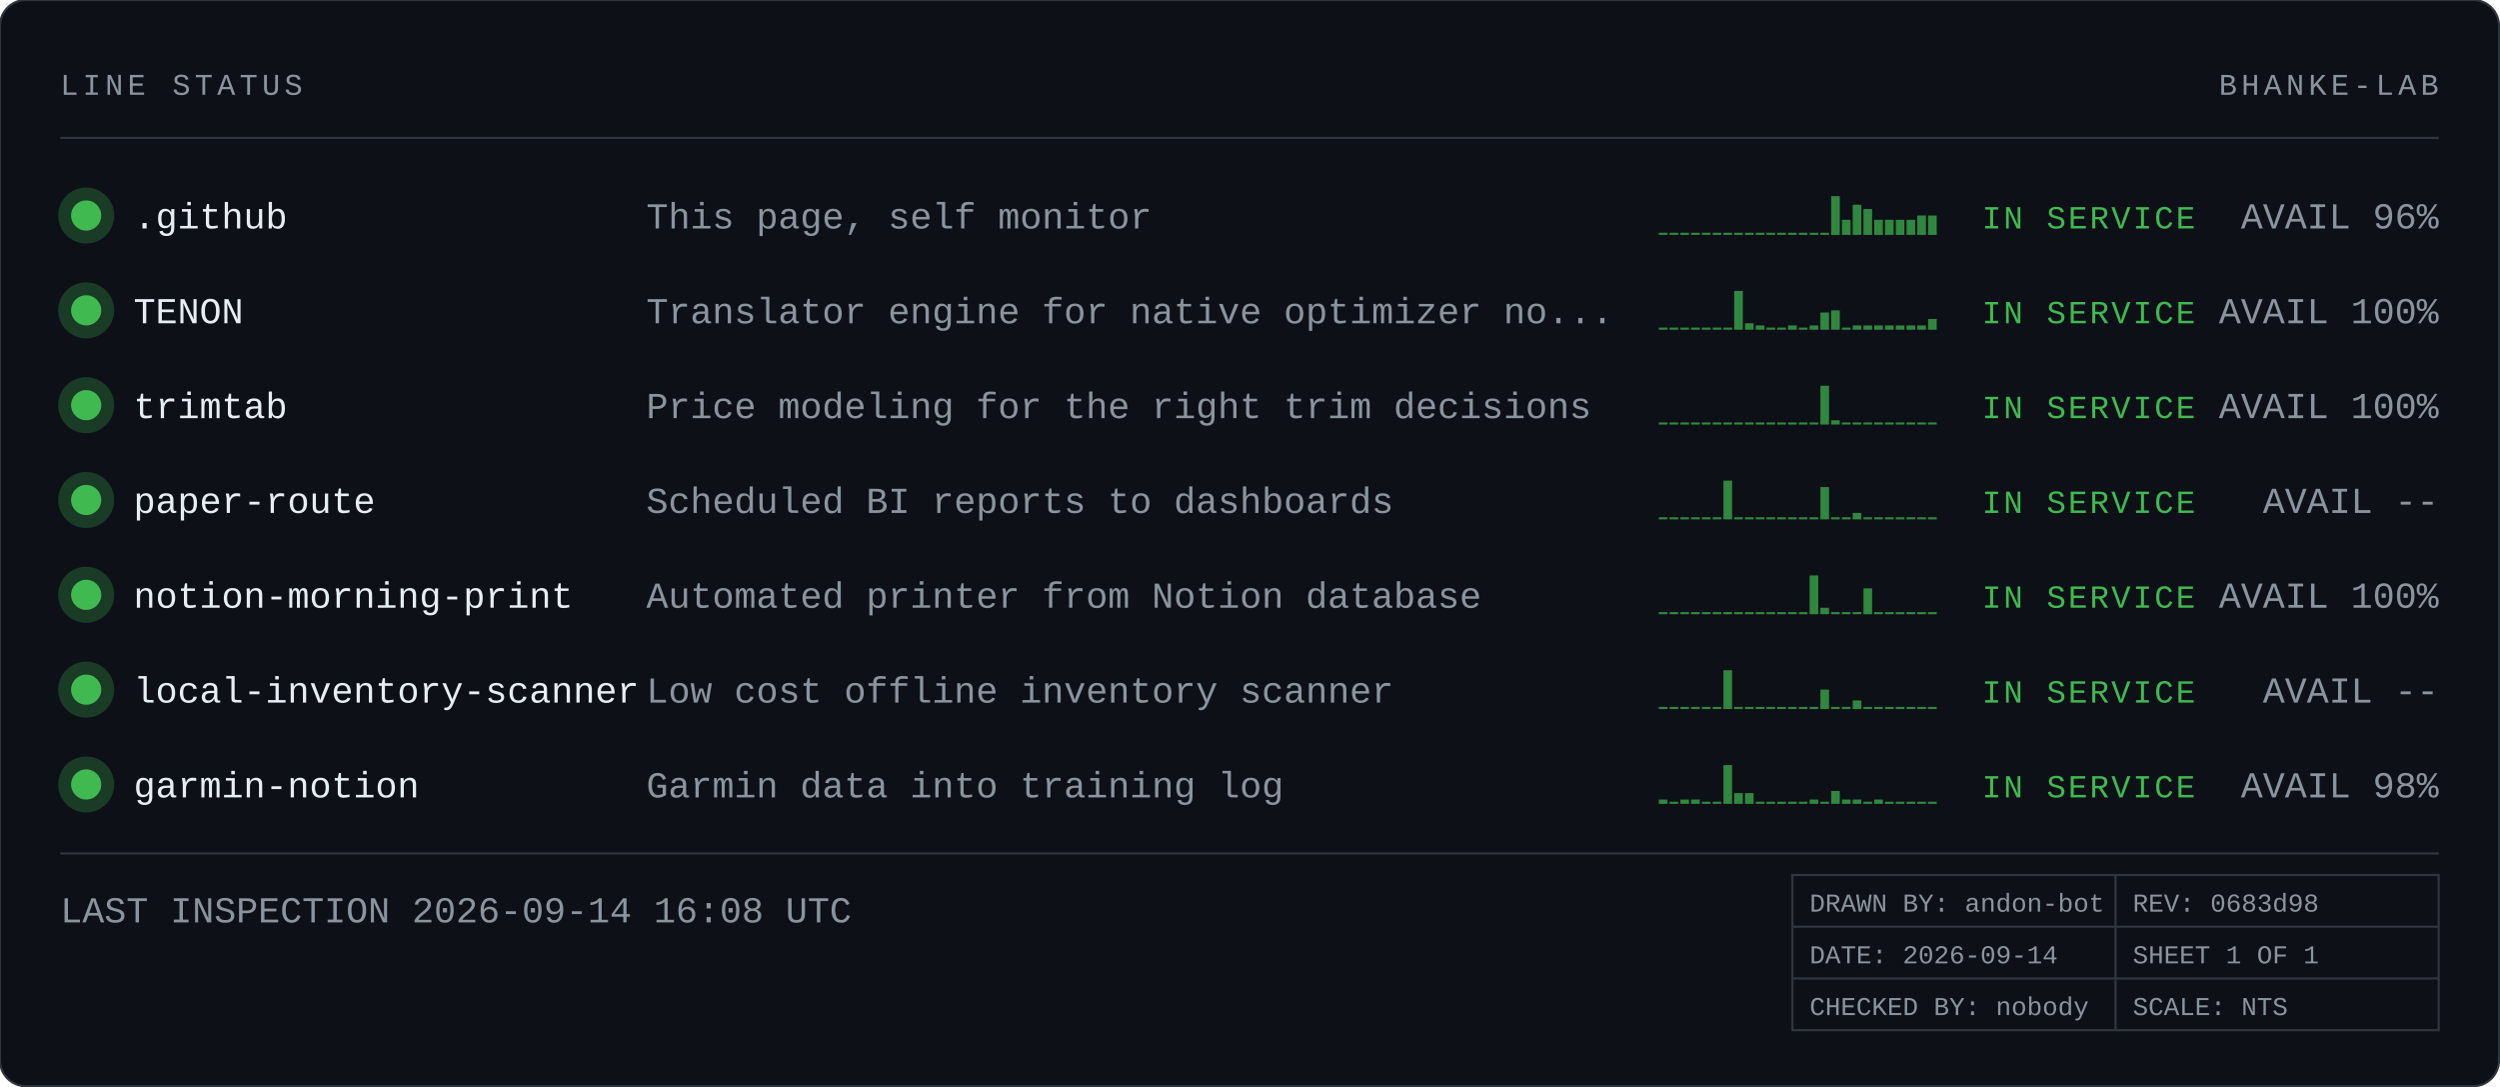
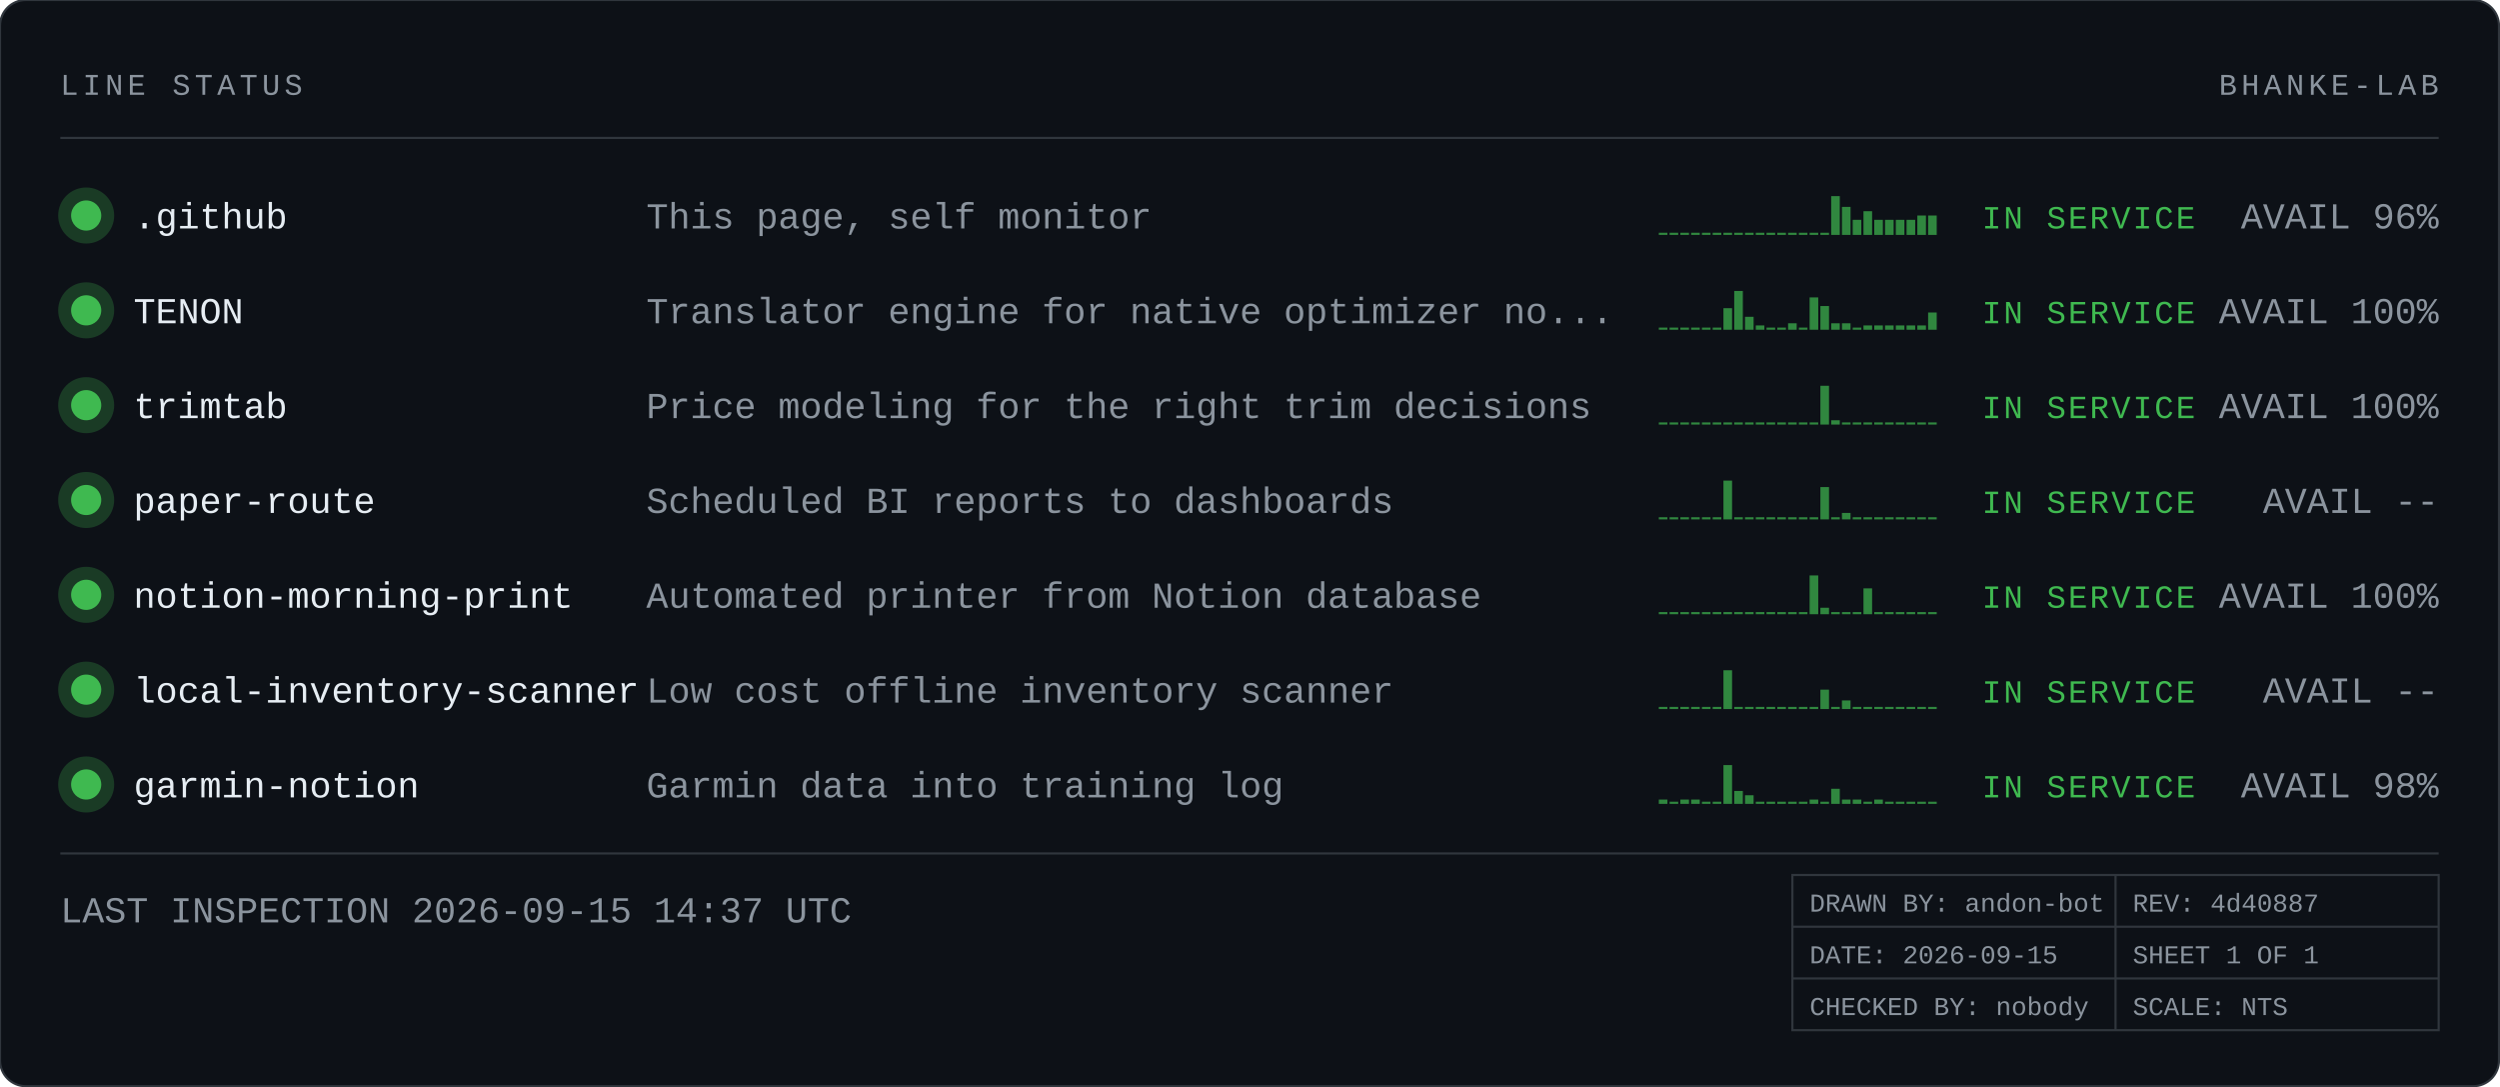
<svg xmlns="http://www.w3.org/2000/svg" width="1160" height="504" viewBox="0 0 1160 504" role="img" aria-label="Andon board">
  <style>
text { font-family: Consolas, 'Courier New', monospace; font-size: 17px; }
.hd { fill: #8b949e; font-size: 14px; letter-spacing: 2px; }
.name { fill: #e6edf3; }
.dim { fill: #8b949e; }
.st { font-size: 15px; letter-spacing: 1px; }
.tb { fill: #8b949e; font-size: 12px; }
</style>
  <rect x="0" y="0" width="1160" height="504" rx="12" fill="#0d1117" stroke="#30363d" />
  <text x="28" y="44" class="hd">LINE STATUS</text>
  <text x="1132" y="44" class="hd" text-anchor="end">BHANKE-LAB</text>
  <line x1="28" y1="64" x2="1132" y2="64" stroke="#30363d" />
  <circle cx="40" cy="100" r="13" fill="#3fb950" opacity="0.25" />
  <circle cx="40" cy="100" r="7" fill="#3fb950" />
  <text x="62" y="106" class="name">.github</text>
  <text x="300" y="106" class="dim">This page, self monitor</text>
  <rect x="770" y="108" width="4" height="1" fill="#3fb950" opacity="0.7" />
  <rect x="775" y="108" width="4" height="1" fill="#3fb950" opacity="0.7" />
  <rect x="780" y="108" width="4" height="1" fill="#3fb950" opacity="0.7" />
  <rect x="785" y="108" width="4" height="1" fill="#3fb950" opacity="0.7" />
  <rect x="790" y="108" width="4" height="1" fill="#3fb950" opacity="0.7" />
  <rect x="795" y="108" width="4" height="1" fill="#3fb950" opacity="0.7" />
  <rect x="800" y="108" width="4" height="1" fill="#3fb950" opacity="0.7" />
  <rect x="805" y="108" width="4" height="1" fill="#3fb950" opacity="0.7" />
  <rect x="810" y="108" width="4" height="1" fill="#3fb950" opacity="0.7" />
  <rect x="815" y="108" width="4" height="1" fill="#3fb950" opacity="0.7" />
  <rect x="820" y="108" width="4" height="1" fill="#3fb950" opacity="0.7" />
  <rect x="825" y="108" width="4" height="1" fill="#3fb950" opacity="0.7" />
  <rect x="830" y="108" width="4" height="1" fill="#3fb950" opacity="0.7" />
  <rect x="835" y="108" width="4" height="1" fill="#3fb950" opacity="0.7" />
  <rect x="840" y="108" width="4" height="1" fill="#3fb950" opacity="0.7" />
  <rect x="845" y="108" width="4" height="1" fill="#3fb950" opacity="0.7" />
  <rect x="850" y="91" width="4" height="18" fill="#3fb950" opacity="0.7" />
-   <rect x="855" y="102" width="4" height="7" fill="#3fb950" opacity="0.7" />
-   <rect x="860" y="95" width="4" height="14" fill="#3fb950" opacity="0.7" />
-   <rect x="865" y="97" width="4" height="12" fill="#3fb950" opacity="0.7" />
+   <rect x="855" y="96" width="4" height="13" fill="#3fb950" opacity="0.7" />
+   <rect x="860" y="102" width="4" height="7" fill="#3fb950" opacity="0.7" />
+   <rect x="865" y="98" width="4" height="11" fill="#3fb950" opacity="0.7" />
  <rect x="870" y="102" width="4" height="7" fill="#3fb950" opacity="0.7" />
  <rect x="875" y="102" width="4" height="7" fill="#3fb950" opacity="0.7" />
  <rect x="880" y="102" width="4" height="7" fill="#3fb950" opacity="0.7" />
  <rect x="885" y="102" width="4" height="7" fill="#3fb950" opacity="0.7" />
  <rect x="890" y="100" width="4" height="9" fill="#3fb950" opacity="0.7" />
  <rect x="895" y="100" width="4" height="9" fill="#3fb950" opacity="0.7" />
  <text x="920" y="106" class="st" fill="#3fb950">IN SERVICE</text>
  <text x="1132" y="106" class="dim" text-anchor="end">AVAIL 96%</text>
  <circle cx="40" cy="144" r="13" fill="#3fb950" opacity="0.25" />
  <circle cx="40" cy="144" r="7" fill="#3fb950" />
  <text x="62" y="150" class="name">TENON</text>
  <text x="300" y="150" class="dim">Translator engine for native optimizer no...</text>
  <rect x="770" y="152" width="4" height="1" fill="#3fb950" opacity="0.7" />
  <rect x="775" y="152" width="4" height="1" fill="#3fb950" opacity="0.7" />
  <rect x="780" y="152" width="4" height="1" fill="#3fb950" opacity="0.7" />
  <rect x="785" y="152" width="4" height="1" fill="#3fb950" opacity="0.7" />
  <rect x="790" y="152" width="4" height="1" fill="#3fb950" opacity="0.7" />
  <rect x="795" y="152" width="4" height="1" fill="#3fb950" opacity="0.7" />
-   <rect x="800" y="152" width="4" height="1" fill="#3fb950" opacity="0.7" />
+   <rect x="800" y="143" width="4" height="10" fill="#3fb950" opacity="0.7" />
  <rect x="805" y="135" width="4" height="18" fill="#3fb950" opacity="0.7" />
-   <rect x="810" y="150" width="4" height="3" fill="#3fb950" opacity="0.7" />
+   <rect x="810" y="147" width="4" height="6" fill="#3fb950" opacity="0.7" />
  <rect x="815" y="151" width="4" height="2" fill="#3fb950" opacity="0.7" />
  <rect x="820" y="152" width="4" height="1" fill="#3fb950" opacity="0.7" />
  <rect x="825" y="152" width="4" height="1" fill="#3fb950" opacity="0.7" />
-   <rect x="830" y="151" width="4" height="2" fill="#3fb950" opacity="0.7" />
+   <rect x="830" y="150" width="4" height="3" fill="#3fb950" opacity="0.7" />
  <rect x="835" y="152" width="4" height="1" fill="#3fb950" opacity="0.7" />
-   <rect x="840" y="151" width="4" height="2" fill="#3fb950" opacity="0.7" />
-   <rect x="845" y="145" width="4" height="8" fill="#3fb950" opacity="0.7" />
-   <rect x="850" y="144" width="4" height="9" fill="#3fb950" opacity="0.7" />
-   <rect x="855" y="152" width="4" height="1" fill="#3fb950" opacity="0.7" />
-   <rect x="860" y="151" width="4" height="2" fill="#3fb950" opacity="0.7" />
+   <rect x="840" y="138" width="4" height="15" fill="#3fb950" opacity="0.7" />
+   <rect x="845" y="142" width="4" height="11" fill="#3fb950" opacity="0.7" />
+   <rect x="850" y="150" width="4" height="3" fill="#3fb950" opacity="0.7" />
+   <rect x="855" y="150" width="4" height="3" fill="#3fb950" opacity="0.7" />
+   <rect x="860" y="152" width="4" height="1" fill="#3fb950" opacity="0.7" />
  <rect x="865" y="151" width="4" height="2" fill="#3fb950" opacity="0.7" />
  <rect x="870" y="151" width="4" height="2" fill="#3fb950" opacity="0.7" />
  <rect x="875" y="151" width="4" height="2" fill="#3fb950" opacity="0.7" />
  <rect x="880" y="151" width="4" height="2" fill="#3fb950" opacity="0.7" />
  <rect x="885" y="151" width="4" height="2" fill="#3fb950" opacity="0.7" />
  <rect x="890" y="151" width="4" height="2" fill="#3fb950" opacity="0.7" />
-   <rect x="895" y="148" width="4" height="5" fill="#3fb950" opacity="0.7" />
+   <rect x="895" y="145" width="4" height="8" fill="#3fb950" opacity="0.7" />
  <text x="920" y="150" class="st" fill="#3fb950">IN SERVICE</text>
  <text x="1132" y="150" class="dim" text-anchor="end">AVAIL 100%</text>
  <circle cx="40" cy="188" r="13" fill="#3fb950" opacity="0.25" />
  <circle cx="40" cy="188" r="7" fill="#3fb950" />
  <text x="62" y="194" class="name">trimtab</text>
  <text x="300" y="194" class="dim">Price modeling for the right trim decisions</text>
  <rect x="770" y="196" width="4" height="1" fill="#3fb950" opacity="0.7" />
  <rect x="775" y="196" width="4" height="1" fill="#3fb950" opacity="0.7" />
  <rect x="780" y="196" width="4" height="1" fill="#3fb950" opacity="0.7" />
  <rect x="785" y="196" width="4" height="1" fill="#3fb950" opacity="0.7" />
  <rect x="790" y="196" width="4" height="1" fill="#3fb950" opacity="0.7" />
  <rect x="795" y="196" width="4" height="1" fill="#3fb950" opacity="0.7" />
  <rect x="800" y="196" width="4" height="1" fill="#3fb950" opacity="0.7" />
  <rect x="805" y="196" width="4" height="1" fill="#3fb950" opacity="0.7" />
  <rect x="810" y="196" width="4" height="1" fill="#3fb950" opacity="0.7" />
  <rect x="815" y="196" width="4" height="1" fill="#3fb950" opacity="0.7" />
  <rect x="820" y="196" width="4" height="1" fill="#3fb950" opacity="0.7" />
  <rect x="825" y="196" width="4" height="1" fill="#3fb950" opacity="0.7" />
  <rect x="830" y="196" width="4" height="1" fill="#3fb950" opacity="0.7" />
  <rect x="835" y="196" width="4" height="1" fill="#3fb950" opacity="0.7" />
  <rect x="840" y="196" width="4" height="1" fill="#3fb950" opacity="0.7" />
  <rect x="845" y="179" width="4" height="18" fill="#3fb950" opacity="0.7" />
  <rect x="850" y="195" width="4" height="2" fill="#3fb950" opacity="0.7" />
  <rect x="855" y="196" width="4" height="1" fill="#3fb950" opacity="0.7" />
  <rect x="860" y="196" width="4" height="1" fill="#3fb950" opacity="0.7" />
  <rect x="865" y="196" width="4" height="1" fill="#3fb950" opacity="0.7" />
  <rect x="870" y="196" width="4" height="1" fill="#3fb950" opacity="0.7" />
  <rect x="875" y="196" width="4" height="1" fill="#3fb950" opacity="0.7" />
  <rect x="880" y="196" width="4" height="1" fill="#3fb950" opacity="0.7" />
  <rect x="885" y="196" width="4" height="1" fill="#3fb950" opacity="0.7" />
  <rect x="890" y="196" width="4" height="1" fill="#3fb950" opacity="0.7" />
  <rect x="895" y="196" width="4" height="1" fill="#3fb950" opacity="0.7" />
  <text x="920" y="194" class="st" fill="#3fb950">IN SERVICE</text>
  <text x="1132" y="194" class="dim" text-anchor="end">AVAIL 100%</text>
  <circle cx="40" cy="232" r="13" fill="#3fb950" opacity="0.25" />
  <circle cx="40" cy="232" r="7" fill="#3fb950" />
  <text x="62" y="238" class="name">paper-route</text>
  <text x="300" y="238" class="dim">Scheduled BI reports to dashboards</text>
  <rect x="770" y="240" width="4" height="1" fill="#3fb950" opacity="0.7" />
  <rect x="775" y="240" width="4" height="1" fill="#3fb950" opacity="0.7" />
  <rect x="780" y="240" width="4" height="1" fill="#3fb950" opacity="0.7" />
  <rect x="785" y="240" width="4" height="1" fill="#3fb950" opacity="0.7" />
  <rect x="790" y="240" width="4" height="1" fill="#3fb950" opacity="0.7" />
  <rect x="795" y="240" width="4" height="1" fill="#3fb950" opacity="0.7" />
  <rect x="800" y="223" width="4" height="18" fill="#3fb950" opacity="0.7" />
  <rect x="805" y="240" width="4" height="1" fill="#3fb950" opacity="0.7" />
  <rect x="810" y="240" width="4" height="1" fill="#3fb950" opacity="0.7" />
  <rect x="815" y="240" width="4" height="1" fill="#3fb950" opacity="0.7" />
  <rect x="820" y="240" width="4" height="1" fill="#3fb950" opacity="0.7" />
  <rect x="825" y="240" width="4" height="1" fill="#3fb950" opacity="0.7" />
  <rect x="830" y="240" width="4" height="1" fill="#3fb950" opacity="0.7" />
  <rect x="835" y="240" width="4" height="1" fill="#3fb950" opacity="0.7" />
  <rect x="840" y="240" width="4" height="1" fill="#3fb950" opacity="0.7" />
  <rect x="845" y="226" width="4" height="15" fill="#3fb950" opacity="0.7" />
  <rect x="850" y="240" width="4" height="1" fill="#3fb950" opacity="0.7" />
-   <rect x="855" y="240" width="4" height="1" fill="#3fb950" opacity="0.7" />
-   <rect x="860" y="238" width="4" height="3" fill="#3fb950" opacity="0.7" />
+   <rect x="855" y="238" width="4" height="3" fill="#3fb950" opacity="0.7" />
+   <rect x="860" y="240" width="4" height="1" fill="#3fb950" opacity="0.7" />
  <rect x="865" y="240" width="4" height="1" fill="#3fb950" opacity="0.7" />
  <rect x="870" y="240" width="4" height="1" fill="#3fb950" opacity="0.7" />
  <rect x="875" y="240" width="4" height="1" fill="#3fb950" opacity="0.7" />
  <rect x="880" y="240" width="4" height="1" fill="#3fb950" opacity="0.7" />
  <rect x="885" y="240" width="4" height="1" fill="#3fb950" opacity="0.7" />
  <rect x="890" y="240" width="4" height="1" fill="#3fb950" opacity="0.7" />
  <rect x="895" y="240" width="4" height="1" fill="#3fb950" opacity="0.7" />
  <text x="920" y="238" class="st" fill="#3fb950">IN SERVICE</text>
  <text x="1132" y="238" class="dim" text-anchor="end">AVAIL --</text>
  <circle cx="40" cy="276" r="13" fill="#3fb950" opacity="0.25" />
  <circle cx="40" cy="276" r="7" fill="#3fb950" />
  <text x="62" y="282" class="name">notion-morning-print</text>
  <text x="300" y="282" class="dim">Automated printer from Notion database</text>
  <rect x="770" y="284" width="4" height="1" fill="#3fb950" opacity="0.7" />
  <rect x="775" y="284" width="4" height="1" fill="#3fb950" opacity="0.7" />
  <rect x="780" y="284" width="4" height="1" fill="#3fb950" opacity="0.7" />
  <rect x="785" y="284" width="4" height="1" fill="#3fb950" opacity="0.7" />
  <rect x="790" y="284" width="4" height="1" fill="#3fb950" opacity="0.7" />
  <rect x="795" y="284" width="4" height="1" fill="#3fb950" opacity="0.7" />
  <rect x="800" y="284" width="4" height="1" fill="#3fb950" opacity="0.7" />
  <rect x="805" y="284" width="4" height="1" fill="#3fb950" opacity="0.7" />
  <rect x="810" y="284" width="4" height="1" fill="#3fb950" opacity="0.7" />
  <rect x="815" y="284" width="4" height="1" fill="#3fb950" opacity="0.7" />
  <rect x="820" y="284" width="4" height="1" fill="#3fb950" opacity="0.7" />
  <rect x="825" y="284" width="4" height="1" fill="#3fb950" opacity="0.7" />
  <rect x="830" y="284" width="4" height="1" fill="#3fb950" opacity="0.7" />
  <rect x="835" y="284" width="4" height="1" fill="#3fb950" opacity="0.7" />
  <rect x="840" y="267" width="4" height="18" fill="#3fb950" opacity="0.7" />
  <rect x="845" y="282" width="4" height="3" fill="#3fb950" opacity="0.7" />
  <rect x="850" y="284" width="4" height="1" fill="#3fb950" opacity="0.7" />
  <rect x="855" y="284" width="4" height="1" fill="#3fb950" opacity="0.7" />
  <rect x="860" y="284" width="4" height="1" fill="#3fb950" opacity="0.7" />
  <rect x="865" y="273" width="4" height="12" fill="#3fb950" opacity="0.7" />
  <rect x="870" y="284" width="4" height="1" fill="#3fb950" opacity="0.7" />
  <rect x="875" y="284" width="4" height="1" fill="#3fb950" opacity="0.7" />
  <rect x="880" y="284" width="4" height="1" fill="#3fb950" opacity="0.7" />
  <rect x="885" y="284" width="4" height="1" fill="#3fb950" opacity="0.7" />
  <rect x="890" y="284" width="4" height="1" fill="#3fb950" opacity="0.7" />
  <rect x="895" y="284" width="4" height="1" fill="#3fb950" opacity="0.7" />
  <text x="920" y="282" class="st" fill="#3fb950">IN SERVICE</text>
  <text x="1132" y="282" class="dim" text-anchor="end">AVAIL 100%</text>
  <circle cx="40" cy="320" r="13" fill="#3fb950" opacity="0.25" />
  <circle cx="40" cy="320" r="7" fill="#3fb950" />
  <text x="62" y="326" class="name">local-inventory-scanner</text>
  <text x="300" y="326" class="dim">Low cost offline inventory scanner</text>
  <rect x="770" y="328" width="4" height="1" fill="#3fb950" opacity="0.7" />
  <rect x="775" y="328" width="4" height="1" fill="#3fb950" opacity="0.7" />
  <rect x="780" y="328" width="4" height="1" fill="#3fb950" opacity="0.7" />
  <rect x="785" y="328" width="4" height="1" fill="#3fb950" opacity="0.7" />
  <rect x="790" y="328" width="4" height="1" fill="#3fb950" opacity="0.7" />
  <rect x="795" y="328" width="4" height="1" fill="#3fb950" opacity="0.7" />
  <rect x="800" y="311" width="4" height="18" fill="#3fb950" opacity="0.7" />
  <rect x="805" y="328" width="4" height="1" fill="#3fb950" opacity="0.7" />
  <rect x="810" y="328" width="4" height="1" fill="#3fb950" opacity="0.7" />
  <rect x="815" y="328" width="4" height="1" fill="#3fb950" opacity="0.7" />
  <rect x="820" y="328" width="4" height="1" fill="#3fb950" opacity="0.7" />
  <rect x="825" y="328" width="4" height="1" fill="#3fb950" opacity="0.7" />
  <rect x="830" y="328" width="4" height="1" fill="#3fb950" opacity="0.7" />
  <rect x="835" y="328" width="4" height="1" fill="#3fb950" opacity="0.7" />
  <rect x="840" y="328" width="4" height="1" fill="#3fb950" opacity="0.7" />
  <rect x="845" y="320" width="4" height="9" fill="#3fb950" opacity="0.7" />
  <rect x="850" y="328" width="4" height="1" fill="#3fb950" opacity="0.7" />
-   <rect x="855" y="328" width="4" height="1" fill="#3fb950" opacity="0.7" />
-   <rect x="860" y="325" width="4" height="4" fill="#3fb950" opacity="0.7" />
+   <rect x="855" y="325" width="4" height="4" fill="#3fb950" opacity="0.7" />
+   <rect x="860" y="328" width="4" height="1" fill="#3fb950" opacity="0.7" />
  <rect x="865" y="328" width="4" height="1" fill="#3fb950" opacity="0.7" />
  <rect x="870" y="328" width="4" height="1" fill="#3fb950" opacity="0.7" />
  <rect x="875" y="328" width="4" height="1" fill="#3fb950" opacity="0.7" />
  <rect x="880" y="328" width="4" height="1" fill="#3fb950" opacity="0.7" />
  <rect x="885" y="328" width="4" height="1" fill="#3fb950" opacity="0.7" />
  <rect x="890" y="328" width="4" height="1" fill="#3fb950" opacity="0.7" />
  <rect x="895" y="328" width="4" height="1" fill="#3fb950" opacity="0.7" />
  <text x="920" y="326" class="st" fill="#3fb950">IN SERVICE</text>
  <text x="1132" y="326" class="dim" text-anchor="end">AVAIL --</text>
  <circle cx="40" cy="364" r="13" fill="#3fb950" opacity="0.25" />
  <circle cx="40" cy="364" r="7" fill="#3fb950" />
  <text x="62" y="370" class="name">garmin-notion</text>
  <text x="300" y="370" class="dim">Garmin data into training log</text>
  <rect x="770" y="371" width="4" height="2" fill="#3fb950" opacity="0.7" />
  <rect x="775" y="372" width="4" height="1" fill="#3fb950" opacity="0.7" />
  <rect x="780" y="371" width="4" height="2" fill="#3fb950" opacity="0.7" />
  <rect x="785" y="371" width="4" height="2" fill="#3fb950" opacity="0.7" />
  <rect x="790" y="372" width="4" height="1" fill="#3fb950" opacity="0.7" />
  <rect x="795" y="372" width="4" height="1" fill="#3fb950" opacity="0.7" />
  <rect x="800" y="355" width="4" height="18" fill="#3fb950" opacity="0.7" />
-   <rect x="805" y="368" width="4" height="5" fill="#3fb950" opacity="0.7" />
-   <rect x="810" y="368" width="4" height="5" fill="#3fb950" opacity="0.7" />
+   <rect x="805" y="367" width="4" height="6" fill="#3fb950" opacity="0.7" />
+   <rect x="810" y="369" width="4" height="4" fill="#3fb950" opacity="0.7" />
  <rect x="815" y="372" width="4" height="1" fill="#3fb950" opacity="0.7" />
  <rect x="820" y="372" width="4" height="1" fill="#3fb950" opacity="0.7" />
  <rect x="825" y="372" width="4" height="1" fill="#3fb950" opacity="0.7" />
  <rect x="830" y="372" width="4" height="1" fill="#3fb950" opacity="0.7" />
  <rect x="835" y="372" width="4" height="1" fill="#3fb950" opacity="0.7" />
  <rect x="840" y="371" width="4" height="2" fill="#3fb950" opacity="0.7" />
  <rect x="845" y="372" width="4" height="1" fill="#3fb950" opacity="0.7" />
-   <rect x="850" y="367" width="4" height="6" fill="#3fb950" opacity="0.7" />
+   <rect x="850" y="366" width="4" height="7" fill="#3fb950" opacity="0.7" />
  <rect x="855" y="371" width="4" height="2" fill="#3fb950" opacity="0.7" />
  <rect x="860" y="371" width="4" height="2" fill="#3fb950" opacity="0.7" />
  <rect x="865" y="372" width="4" height="1" fill="#3fb950" opacity="0.7" />
  <rect x="870" y="371" width="4" height="2" fill="#3fb950" opacity="0.7" />
  <rect x="875" y="372" width="4" height="1" fill="#3fb950" opacity="0.7" />
  <rect x="880" y="372" width="4" height="1" fill="#3fb950" opacity="0.7" />
  <rect x="885" y="372" width="4" height="1" fill="#3fb950" opacity="0.7" />
  <rect x="890" y="372" width="4" height="1" fill="#3fb950" opacity="0.7" />
  <rect x="895" y="372" width="4" height="1" fill="#3fb950" opacity="0.7" />
  <text x="920" y="370" class="st" fill="#3fb950">IN SERVICE</text>
  <text x="1132" y="370" class="dim" text-anchor="end">AVAIL 98%</text>
  <line x1="28" y1="396" x2="1132" y2="396" stroke="#30363d" />
-   <text x="28" y="428" class="dim">LAST INSPECTION 2026-09-14 16:08 UTC</text>
+   <text x="28" y="428" class="dim">LAST INSPECTION 2026-09-15 14:37 UTC</text>
  <rect x="832" y="406" width="300" height="72" fill="none" stroke="#30363d" />
  <line x1="832" y1="430" x2="1132" y2="430" stroke="#30363d" />
  <line x1="832" y1="454" x2="1132" y2="454" stroke="#30363d" />
  <line x1="982" y1="406" x2="982" y2="478" stroke="#30363d" />
  <text x="840" y="423" class="tb">DRAWN BY: andon-bot</text>
-   <text x="990" y="423" class="tb">REV: 0683d98</text>
-   <text x="840" y="447" class="tb">DATE: 2026-09-14</text>
+   <text x="990" y="423" class="tb">REV: 4d40887</text>
+   <text x="840" y="447" class="tb">DATE: 2026-09-15</text>
  <text x="990" y="447" class="tb">SHEET 1 OF 1</text>
  <text x="840" y="471" class="tb">CHECKED BY: nobody</text>
  <text x="990" y="471" class="tb">SCALE: NTS</text>
</svg>
